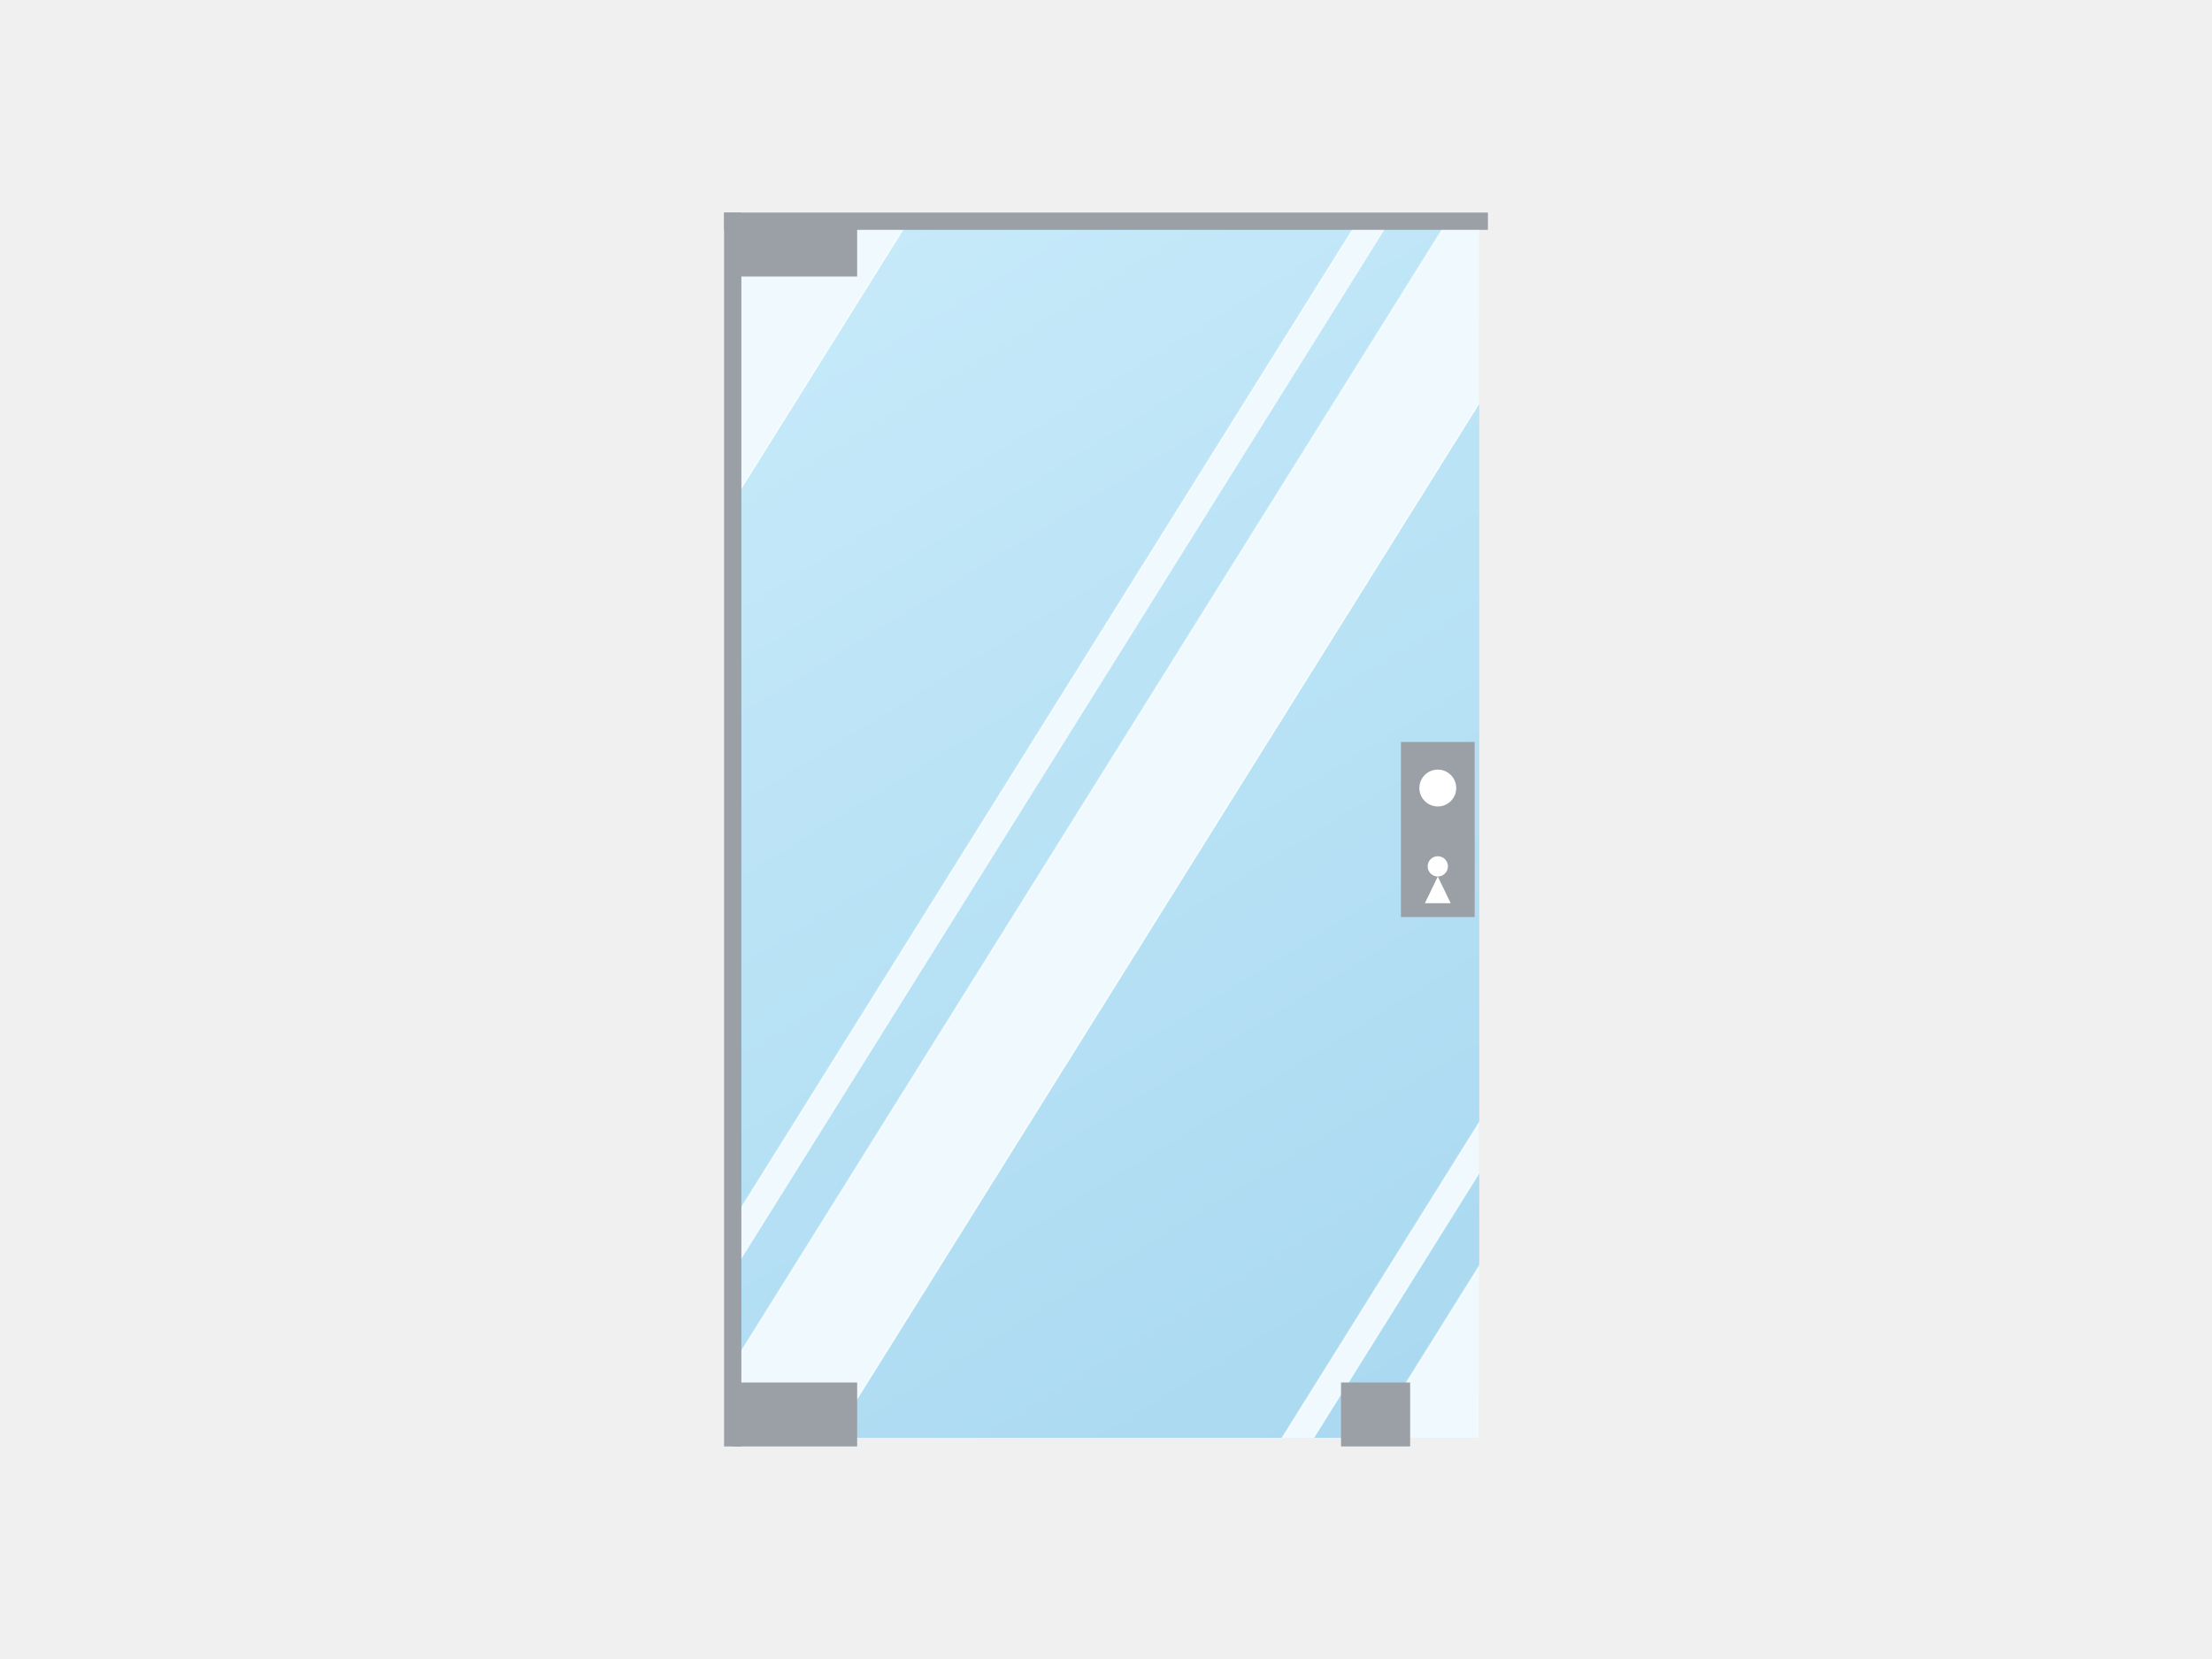
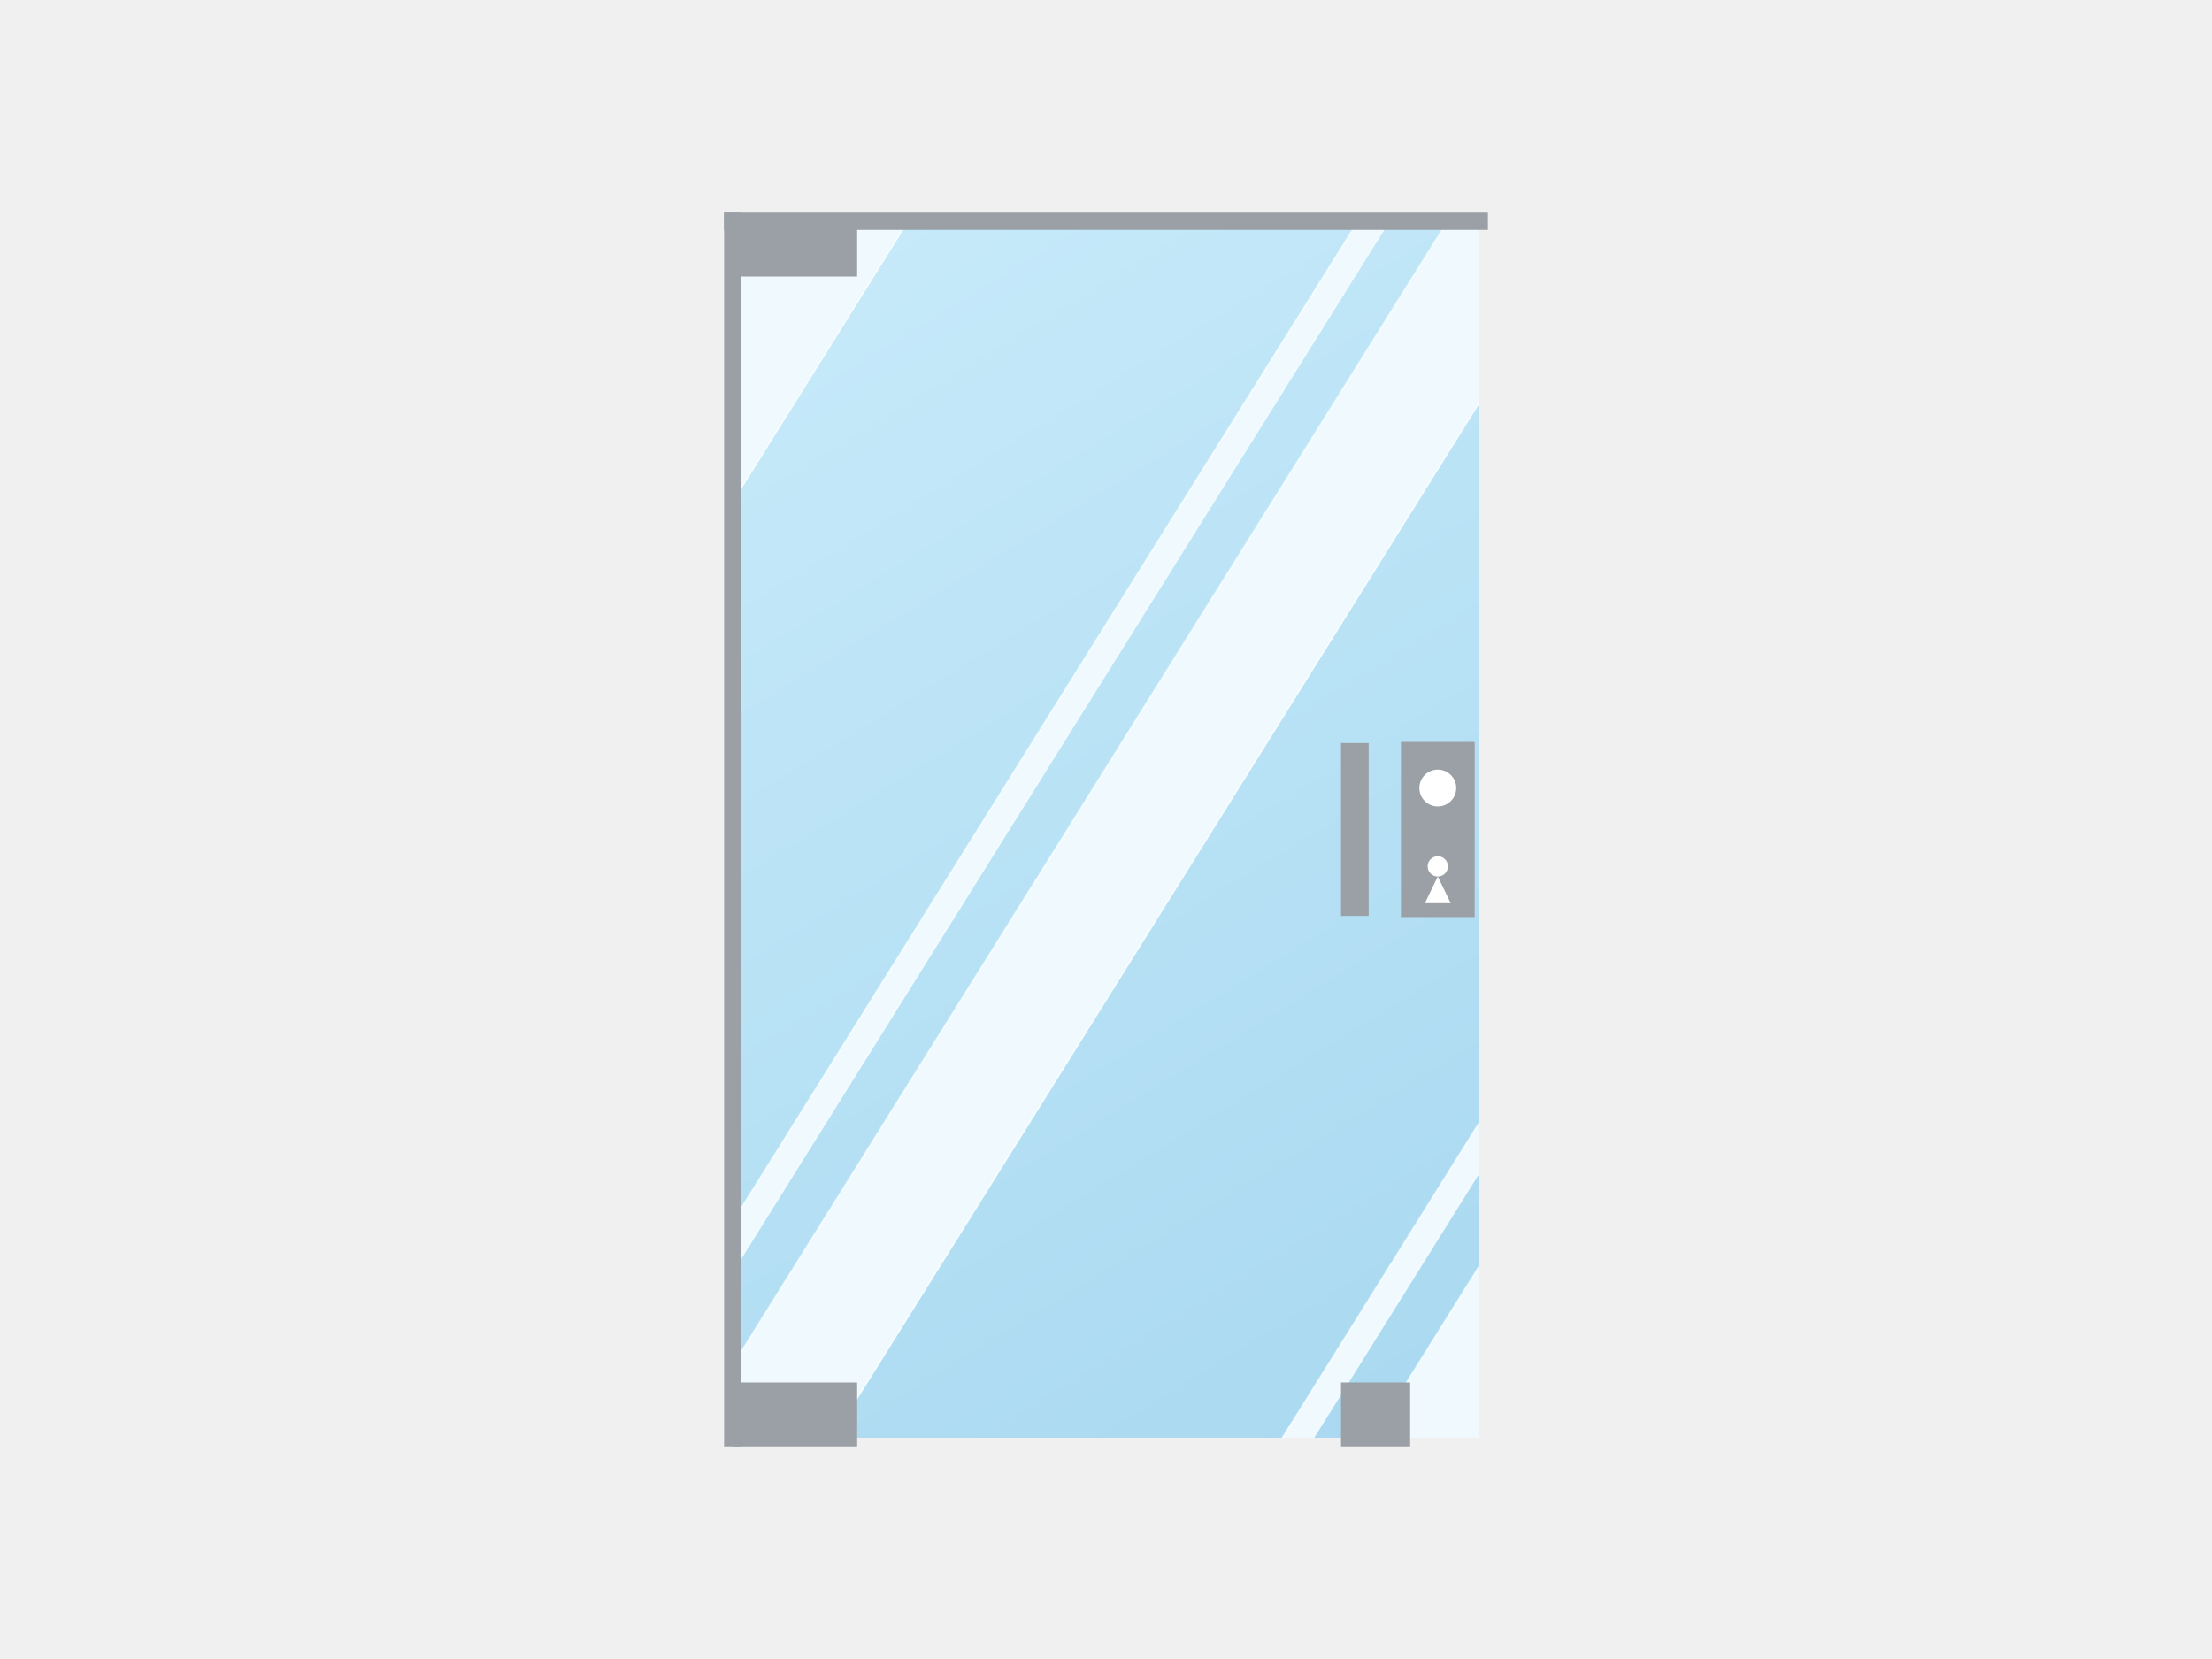
<svg xmlns="http://www.w3.org/2000/svg" width="320" height="240" viewBox="0 0 320 240" fill="none" aria-labelledby="title">
  <defs>
    <symbol id="fechadura" viewBox="0 0 18 40">
      <rect x="1" y="1" width="16" height="38" fill="currentColor" />
      <circle cx="9" cy="11" r="4" fill="#fff" />
      <circle cx="9" cy="28" r="2.2" fill="#fff" />
      <path d="M9 30.2 L6.2 36 L11.8 36 Z" fill="#fff" />
    </symbol>
    <pattern id="glass-incolor-stripes" patternUnits="userSpaceOnUse" width="84" height="56" patternTransform="rotate(32 42 28)">
      <rect width="84" height="56" fill="none" />
      <g fill="#F0FAFE">
        <rect x="7" y="-12" width="4" height="80" />
        <rect x="18" y="-12" width="18" height="80" />
      </g>
    </pattern>
    <linearGradient id="glass-grad" gradientUnits="userSpaceOnUse" x1="106" y1="32" x2="214" y2="208">
      <stop offset="0%" stop-color="#C8EBFA" />
      <stop offset="100%" stop-color="#A8D8F0" />
    </linearGradient>
    <clipPath id="vidro-pane">
      <rect x="106" y="32" width="108" height="176" />
    </clipPath>
  </defs>
  <g clip-path="url(#vidro-pane)">
    <rect x="106" y="32" width="108" height="176" fill="url(#glass-grad)" />
    <rect x="106" y="32" width="108" height="176" fill="url(#glass-incolor-stripes)" />
  </g>
  <g stroke="#9AA0A6" stroke-width="2.5" stroke-linecap="square">
    <line x1="106" y1="32" x2="106" y2="208" />
    <line x1="106" y1="32" x2="214" y2="32" />
  </g>
  <g color="#9AA0A6">
    <rect x="106" y="32" width="18" height="8" fill="currentColor" />
    <rect x="106" y="200" width="18" height="9.25" fill="currentColor" />
    <rect x="194" y="200" width="10" height="9.25" fill="currentColor" />
    <use href="#fechadura" x="202" y="106.4" width="12" height="27.2" />
+     <rect x="194" y="107.5" width="4" height="25" fill="currentColor" />
  </g>
</svg>
